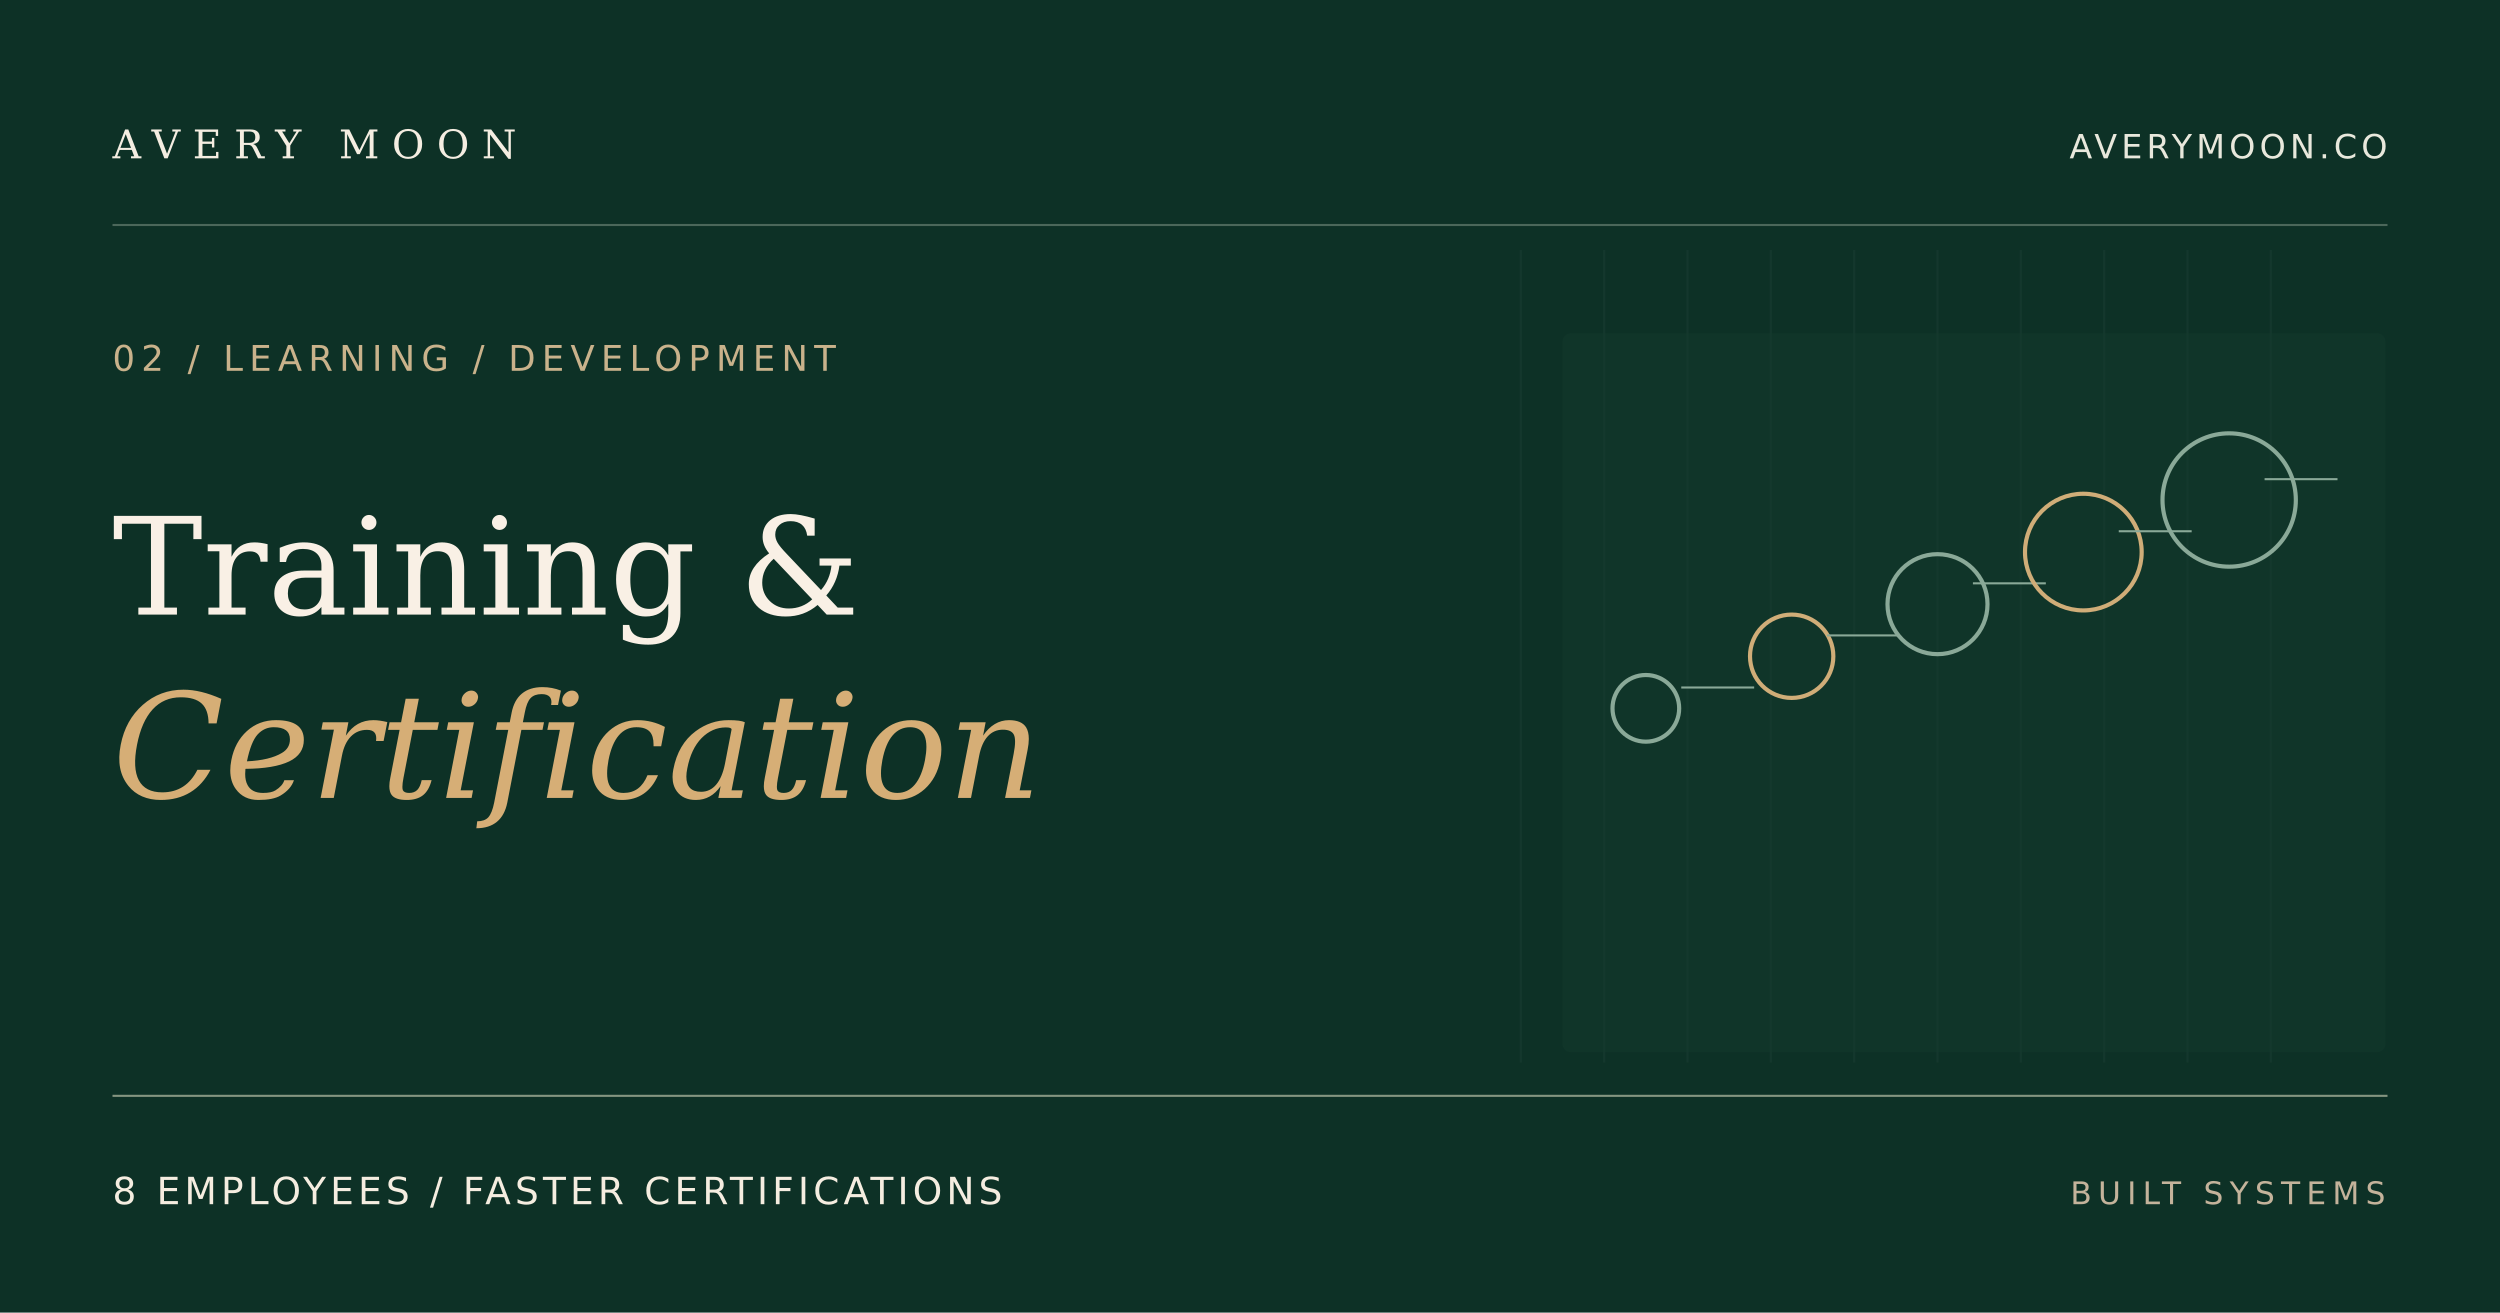
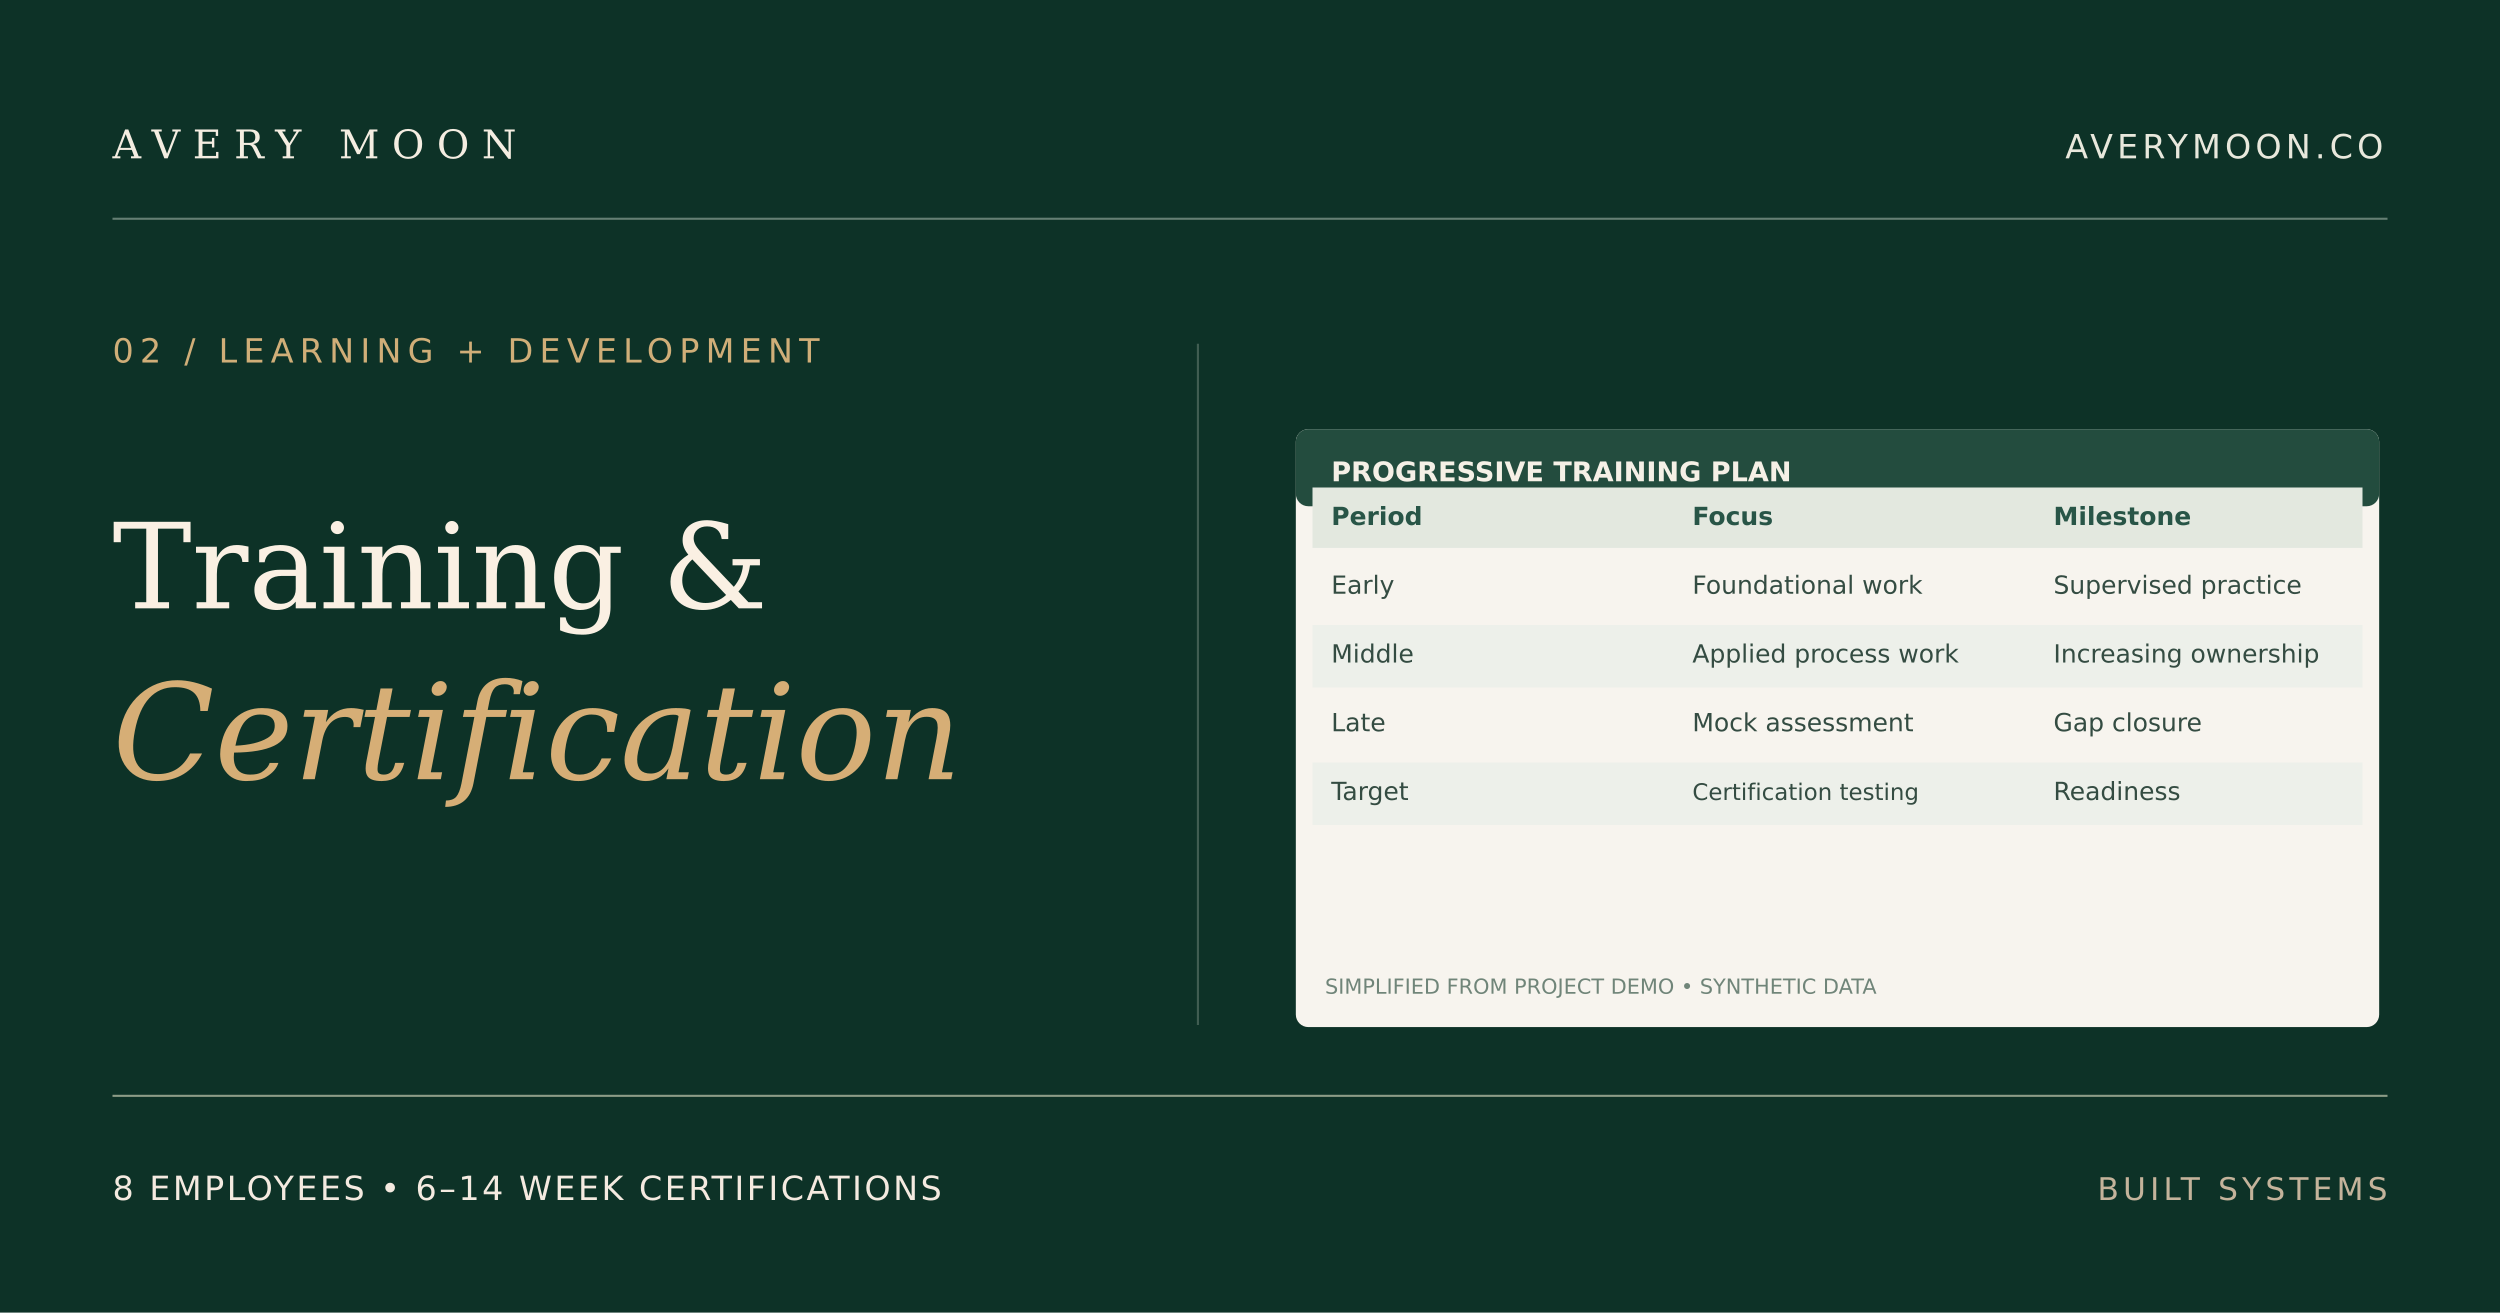
<svg xmlns="http://www.w3.org/2000/svg" width="1200" height="630" viewBox="0 0 1200 630">
  <rect width="1200" height="630" fill="#092B22" />
-   <rect width="1200" height="630" fill="#143B2E" opacity=".35" />
-   <path d="M730 120v390 M770 120v390 M810 120v390 M850 120v390 M890 120v390 M930 120v390 M970 120v390 M1010 120v390 M1050 120v390 M1090 120v390" stroke="#91AD9E" opacity=".055" />
+   <rect width="1200" height="630" fill="#153C2F" opacity=".40" />
  <text x="54" y="76" fill="#F4EDE1" font-family="Georgia,DejaVu Serif,serif" font-size="19" letter-spacing="6">AVERY MOON</text>
-   <text x="1146" y="76" text-anchor="end" fill="#E8E8DC" font-family="DejaVu Sans,sans-serif" font-size="16" letter-spacing="2">AVERYMOON.CO</text>
-   <line x1="54" y1="108" x2="1146" y2="108" stroke="#97A99A" opacity=".45" />
-   <text x="54" y="178" fill="#C9B28B" font-family="DejaVu Sans,sans-serif" font-size="17" letter-spacing="3">02  /  LEARNING / DEVELOPMENT</text>
-   <text x="54" y="295" fill="#F9F0E5" font-family="Georgia,DejaVu Serif,serif" font-size="65">Training &amp;</text>
-   <text x="54" y="383" fill="#D6AE76" font-family="Georgia,DejaVu Serif,serif" font-size="70" font-style="italic">Certification</text>
-   <rect x="750" y="160" width="395" height="345" fill="#14392C" opacity=".52" rx="4" />
+   <text x="1144" y="76" text-anchor="end" fill="#E8E8DC" font-family="DejaVu Sans,sans-serif" font-size="16" letter-spacing="2">AVERYMOON.CO</text>
+   <line x1="54" y1="105" x2="1146" y2="105" stroke="#9EB3A6" opacity=".6" />
+   <text x="54" y="174" fill="#D0AE78" font-family="DejaVu Sans,sans-serif" font-size="16" letter-spacing="3">02 / LEARNING + DEVELOPMENT</text>
+   <text x="54" y="292" fill="#FAF0E3" font-family="Georgia,DejaVu Serif,serif" font-size="57">Training &amp;</text>
+   <text x="54" y="374" fill="#D6AE76" font-family="Georgia,DejaVu Serif,serif" font-size="64" font-style="italic">Certification</text>
+   <path d="M575 165V492" stroke="#A0B0A4" opacity=".35" />
  <g>
-     <circle cx="790" cy="340" r="16" fill="none" stroke="#8AA998" stroke-width="2" />
-     <path d="M807 330h35" stroke="#8AA998" />
-     <circle cx="860" cy="315" r="20" fill="none" stroke="#D0AD78" stroke-width="2" />
-     <path d="M877 305h35" stroke="#8AA998" />
-     <circle cx="930" cy="290" r="24" fill="none" stroke="#8AA998" stroke-width="2" />
-     <path d="M947 280h35" stroke="#8AA998" />
-     <circle cx="1000" cy="265" r="28" fill="none" stroke="#D0AD78" stroke-width="2" />
-     <path d="M1017 255h35" stroke="#8AA998" />
-     <circle cx="1070" cy="240" r="32" fill="none" stroke="#8AA998" stroke-width="2" />
-     <path d="M1087 230h35" stroke="#8AA998" />
+     <rect x="622" y="206" width="520" height="287" rx="6" fill="#F7F4EE" />
+     <rect x="622" y="206" width="520" height="37" rx="6" fill="#234C3E" />
+     <text x="639" y="231" font-family="DejaVu Sans,sans-serif" font-size="13" font-weight="bold" fill="#F5F0E6">PROGRESSIVE TRAINING PLAN</text>
+     <rect x="630" y="234" width="504" height="29" fill="#E3E8DF" />
+     <text x="639" y="252" font-family="DejaVu Sans,sans-serif" font-size="12" font-weight="bold" fill="#285547">Period</text>
+     <text x="812.333" y="252" font-family="DejaVu Sans,sans-serif" font-size="12" font-weight="bold" fill="#285547">Focus</text>
+     <text x="985.667" y="252" font-family="DejaVu Sans,sans-serif" font-size="12" font-weight="bold" fill="#285547">Milestone</text>
+     <text x="639" y="285" font-family="DejaVu Sans,sans-serif" font-size="12" font-weight="normal" fill="#344C42">Early</text>
+     <text x="812.333" y="285" font-family="DejaVu Sans,sans-serif" font-size="12" font-weight="normal" fill="#344C42">Foundational work</text>
+     <text x="985.667" y="285" font-family="DejaVu Sans,sans-serif" font-size="12" font-weight="normal" fill="#344C42">Supervised practice</text>
+     <rect x="630" y="300" width="504" height="30" fill="#EDF0EA" />
+     <text x="639" y="318" font-family="DejaVu Sans,sans-serif" font-size="12" font-weight="normal" fill="#344C42">Middle</text>
+     <text x="812.333" y="318" font-family="DejaVu Sans,sans-serif" font-size="12" font-weight="normal" fill="#344C42">Applied process work</text>
+     <text x="985.667" y="318" font-family="DejaVu Sans,sans-serif" font-size="12" font-weight="normal" fill="#344C42">Increasing ownership</text>
+     <text x="639" y="351" font-family="DejaVu Sans,sans-serif" font-size="12" font-weight="normal" fill="#344C42">Late</text>
+     <text x="812.333" y="351" font-family="DejaVu Sans,sans-serif" font-size="12" font-weight="normal" fill="#344C42">Mock assessment</text>
+     <text x="985.667" y="351" font-family="DejaVu Sans,sans-serif" font-size="12" font-weight="normal" fill="#344C42">Gap closure</text>
+     <rect x="630" y="366" width="504" height="30" fill="#EDF0EA" />
+     <text x="639" y="384" font-family="DejaVu Sans,sans-serif" font-size="12" font-weight="normal" fill="#344C42">Target</text>
+     <text x="812.333" y="384" font-family="DejaVu Sans,sans-serif" font-size="11" font-weight="normal" fill="#344C42">Certification testing</text>
+     <text x="985.667" y="384" font-family="DejaVu Sans,sans-serif" font-size="12" font-weight="normal" fill="#344C42">Readiness</text>
+     <text x="636" y="477" font-family="DejaVu Sans,sans-serif" font-size="10" fill="#708579">SIMPLIFIED FROM PROJECT DEMO • SYNTHETIC DATA</text>
  </g>
-   <line x1="54" y1="526" x2="1146" y2="526" stroke="#B7BFA7" opacity=".7" />
-   <text x="54" y="578" fill="#F5EDE0" font-family="DejaVu Sans,sans-serif" font-size="18" letter-spacing="2">8 EMPLOYEES  /  FASTER CERTIFICATIONS</text>
-   <text x="1145" y="578" text-anchor="end" fill="#C4B39B" font-family="DejaVu Sans,sans-serif" font-size="15" letter-spacing="3">BUILT SYSTEMS</text>
+   <line x1="54" y1="526" x2="1146" y2="526" stroke="#B7BFA7" opacity=".75" />
+   <text x="54" y="576" fill="#F4EAE0" font-family="DejaVu Sans,sans-serif" font-size="16" letter-spacing="1.2">8 EMPLOYEES  •  6–14 WEEK CERTIFICATIONS</text>
+   <text x="1146" y="576" text-anchor="end" fill="#C4B39B" font-family="DejaVu Sans,sans-serif" font-size="15" letter-spacing="2">BUILT SYSTEMS</text>
</svg>
